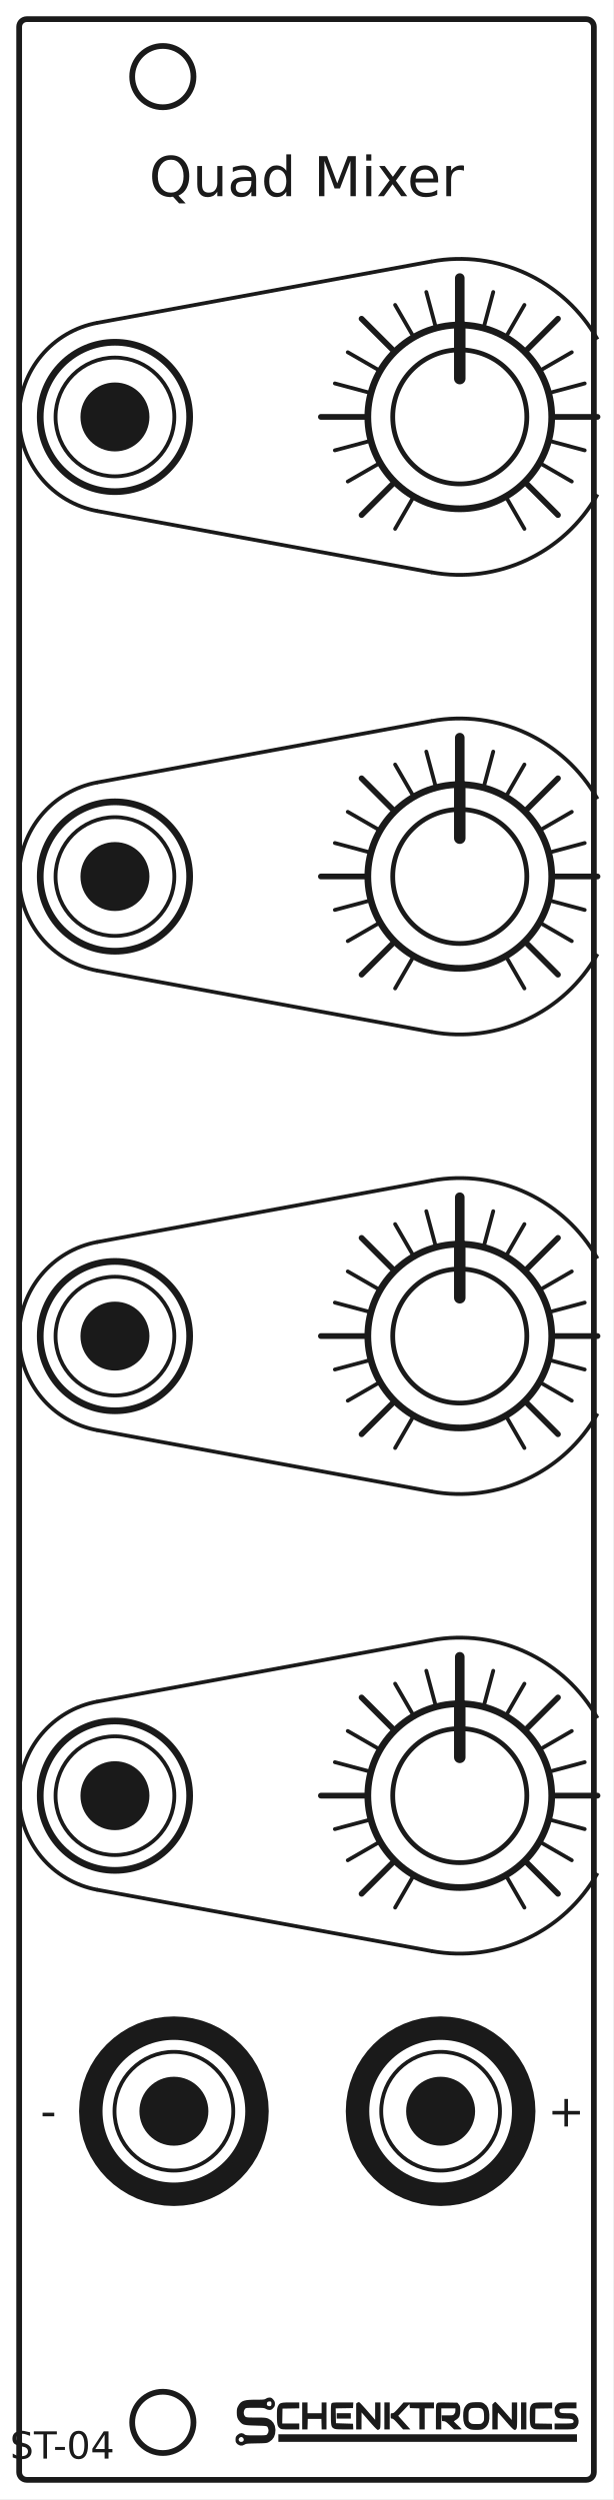
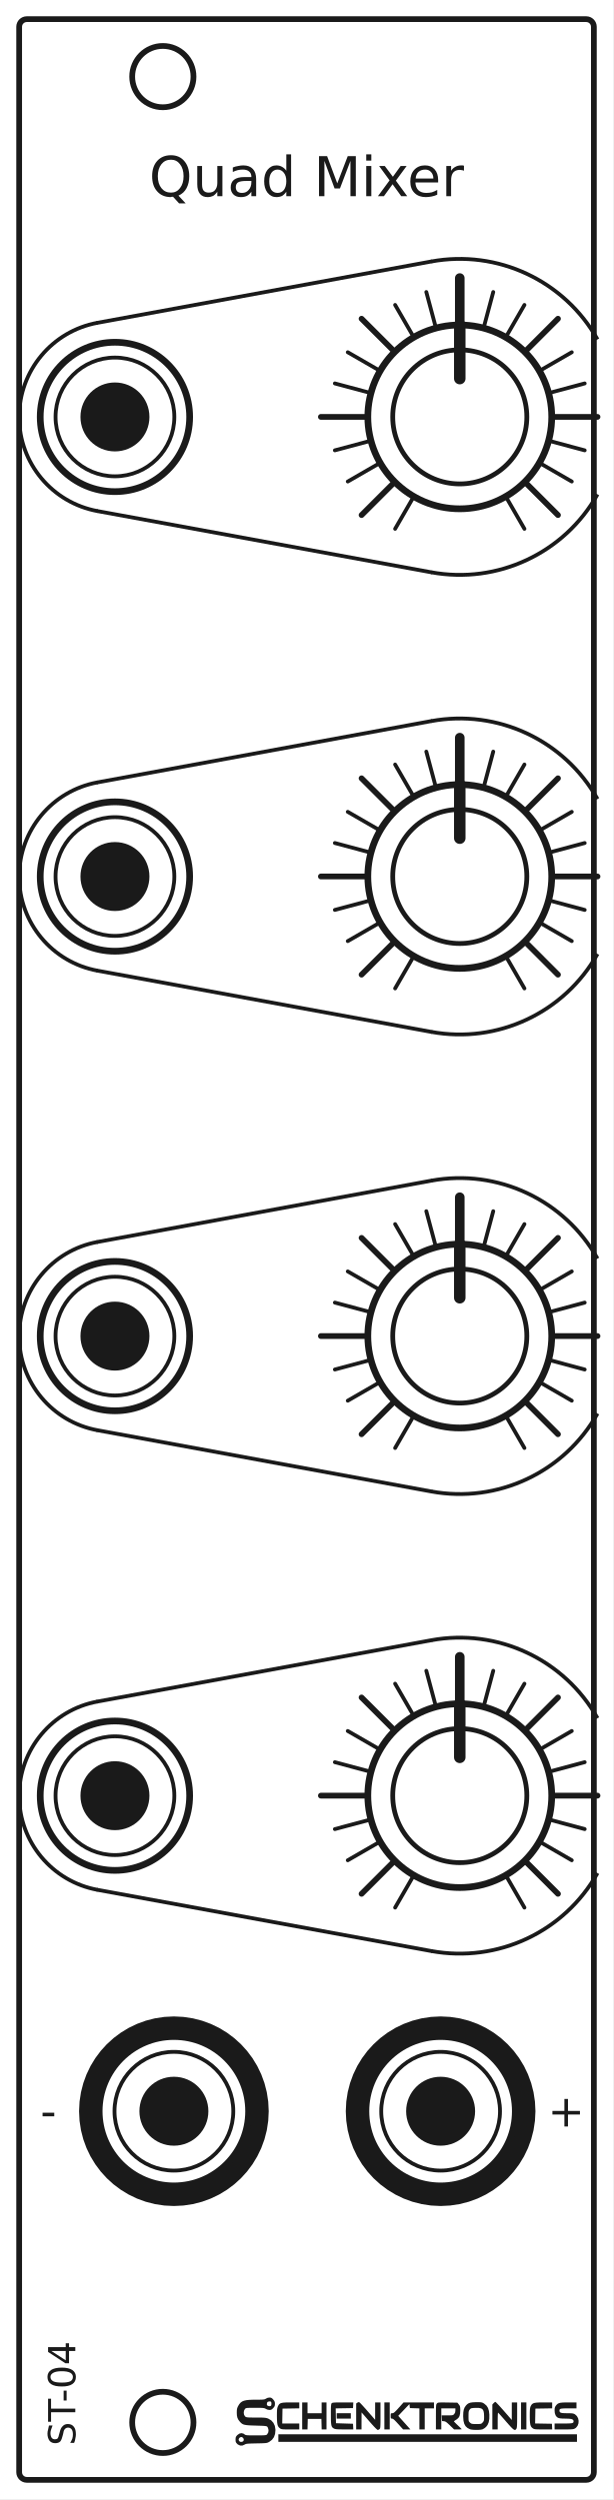
<svg xmlns="http://www.w3.org/2000/svg" viewBox="99.000 34.750 32.000 130.500" width="128" height="522">
  <rect x="99.000" y="34.750" width="32.000" height="130.500" fill="#fff" />
  <rect x="100.0" y="35.75" width="30.0" height="128.5" rx="0.4" fill="#fff" stroke="#1a1a1a" stroke-width="0.3" />
  <polygon points="117.313,161.052 116.576,161.052 116.576,160.770 117.313,160.770 117.313,161.052" fill="#1a1a1a" />
  <polygon points="119.344,161.617 119.064,161.617 119.064,160.206 119.344,160.206 119.344,161.617" fill="#1a1a1a" />
  <polygon points="126.477,161.617 126.198,161.617 126.198,160.206 126.477,160.206 126.477,161.617" fill="#1a1a1a" />
  <polygon points="129.118,162.266 113.530,162.266 113.530,161.871 129.118,161.871 129.118,162.266" fill="#1a1a1a" />
  <polygon points="115.053,160.770 115.789,160.770 115.789,160.206 116.043,160.206 116.043,161.617 115.791,161.617 115.784,161.342 115.777,161.067 115.066,161.067 115.059,161.342 115.051,161.617 114.774,161.617 114.774,160.206 115.053,160.206 115.053,160.770" fill="#1a1a1a" />
  <polygon points="117.765,160.203 117.796,160.231 117.857,160.294 117.941,160.385 118.042,160.497 118.155,160.625 118.198,160.674 118.582,161.116 118.582,160.206 118.861,160.206 118.861,160.879 118.861,161.092 118.860,161.256 118.857,161.378 118.853,161.465 118.847,161.524 118.838,161.562 118.825,161.586 118.815,161.598 118.758,161.635 118.719,161.645 118.684,161.624 118.618,161.564 118.524,161.468 118.405,161.338 118.271,161.186 117.874,160.728 117.872,161.172 117.871,161.617 117.592,161.617 117.592,160.264 117.654,160.219 117.714,160.190 117.765,160.203" fill="#1a1a1a" />
  <polygon points="117.435,160.354 117.427,160.502 116.524,160.518 116.538,161.292 117.427,161.321 117.442,161.617 116.978,161.616 116.803,161.615 116.671,161.612 116.574,161.606 116.505,161.596 116.456,161.582 116.429,161.570 116.378,161.538 116.340,161.500 116.312,161.448 116.293,161.375 116.281,161.273 116.274,161.134 116.272,160.950 116.272,160.830 116.272,160.638 116.274,160.494 116.279,160.392 116.286,160.323 116.296,160.279 116.309,160.253 116.312,160.250 116.332,160.235 116.366,160.224 116.421,160.216 116.503,160.210 116.619,160.207 116.774,160.206 116.897,160.206 117.442,160.206 117.435,160.354" fill="#1a1a1a" />
  <polygon points="121.654,160.516 121.171,160.516 121.171,161.617 120.892,161.617 120.892,160.518 120.645,160.510 120.397,160.502 120.384,160.397 120.372,160.293 120.080,160.600 119.788,160.907 120.105,161.262 120.422,161.617 120.041,161.617 119.788,161.335 119.679,161.216 119.598,161.134 119.539,161.083 119.494,161.058 119.465,161.052 119.423,161.049 119.402,161.028 119.395,160.976 119.394,160.911 119.396,160.828 119.406,160.786 119.433,160.772 119.477,160.770 119.515,160.765 119.556,160.746 119.606,160.706 119.673,160.640 119.765,160.542 119.813,160.488 120.066,160.206 121.654,160.206 121.654,160.516" fill="#1a1a1a" />
  <polygon points="114.622,160.515 114.184,160.523 113.746,160.530 113.739,160.918 113.732,161.306 114.622,161.306 114.622,161.617 114.156,161.617 113.990,161.617 113.867,161.615 113.779,161.611 113.716,161.604 113.672,161.592 113.637,161.576 113.604,161.553 113.603,161.552 113.550,161.503 113.511,161.442 113.484,161.360 113.467,161.247 113.458,161.095 113.455,160.913 113.456,160.752 113.459,160.635 113.467,160.550 113.480,160.485 113.500,160.428 113.506,160.415 113.539,160.347 113.578,160.295 113.629,160.258 113.699,160.233 113.796,160.217 113.926,160.209 114.097,160.206 114.175,160.206 114.622,160.206 114.622,160.515" fill="#1a1a1a" />
  <polygon points="127.823,160.515 127.385,160.523 126.947,160.530 126.940,160.918 126.933,161.305 127.371,161.313 127.810,161.321 127.825,161.617 127.361,161.617 127.194,161.616 127.069,161.614 126.979,161.610 126.915,161.602 126.869,161.590 126.833,161.573 126.812,161.560 126.756,161.513 126.715,161.456 126.686,161.378 126.668,161.272 126.658,161.128 126.655,160.938 126.655,160.905 126.656,160.737 126.660,160.614 126.667,160.527 126.679,160.463 126.697,160.412 126.702,160.403 126.737,160.338 126.779,160.290 126.835,160.254 126.911,160.230 127.016,160.216 127.156,160.208 127.338,160.206 127.372,160.206 127.823,160.206 127.823,160.515" fill="#1a1a1a" />
  <polygon points="124.884,160.196 124.940,160.251 125.020,160.335 125.119,160.443 125.232,160.569 125.303,160.650 125.715,161.123 125.716,160.206 125.995,160.206 125.995,160.863 125.994,161.079 125.993,161.246 125.989,161.371 125.984,161.460 125.976,161.521 125.966,161.562 125.955,161.582 125.925,161.623 125.893,161.643 125.853,161.641 125.802,161.613 125.735,161.556 125.648,161.466 125.535,161.341 125.407,161.194 125.293,161.063 125.190,160.947 125.105,160.851 125.041,160.782 125.005,160.746 124.998,160.742 124.992,160.769 124.986,160.842 124.982,160.953 124.980,161.091 124.979,161.179 124.979,161.617 124.700,161.617 124.700,160.316 124.763,160.247 124.814,160.200 124.855,160.177 124.858,160.177 124.884,160.196" fill="#1a1a1a" />
  <polygon points="122.143,160.208 122.300,160.210 122.368,160.211 122.877,160.220 122.951,160.312 122.989,160.364 123.011,160.414 123.021,160.480 123.025,160.578 123.025,160.623 123.016,160.791 122.987,160.917 122.932,161.012 122.847,161.087 122.813,161.109 122.747,161.151 122.704,161.184 122.695,161.196 122.713,161.220 122.762,161.272 122.834,161.343 122.898,161.403 122.981,161.483 123.048,161.549 123.090,161.592 123.101,161.605 123.077,161.611 123.015,161.615 122.927,161.617 122.901,161.617 122.702,161.617 122.487,161.407 122.385,161.311 122.310,161.247 122.251,161.210 122.199,161.192 122.172,161.188 122.073,161.179 122.065,161.031 122.057,160.883 122.352,160.883 122.479,160.882 122.566,160.879 122.624,160.871 122.662,160.855 122.692,160.831 122.708,160.814 122.756,160.736 122.771,160.635 122.771,160.630 122.771,160.516 122.035,160.516 122.035,161.617 121.755,161.617 121.755,160.968 121.756,160.759 121.757,160.600 121.759,160.482 121.763,160.399 121.770,160.342 121.779,160.305 121.793,160.279 121.808,160.261 121.828,160.241 121.853,160.226 121.889,160.216 121.945,160.211 122.027,160.208 122.143,160.208" fill="#1a1a1a" />
  <polygon points="129.092,160.516 128.678,160.516 128.511,160.517 128.388,160.522 128.303,160.531 128.248,160.546 128.218,160.570 128.205,160.604 128.204,160.633 128.211,160.686 128.237,160.723 128.288,160.748 128.372,160.763 128.495,160.769 128.602,160.770 128.740,160.771 128.839,160.776 128.909,160.785 128.962,160.802 129.009,160.826 129.015,160.829 129.114,160.920 129.177,161.037 129.204,161.168 129.195,161.301 129.150,161.425 129.068,161.527 129.016,161.564 128.980,161.583 128.936,161.597 128.877,161.606 128.795,161.612 128.683,161.615 128.531,161.617 128.439,161.617 127.950,161.617 127.950,161.306 128.414,161.306 128.591,161.306 128.723,161.302 128.817,161.295 128.880,161.282 128.917,161.262 128.935,161.234 128.940,161.196 128.940,161.190 128.929,161.137 128.891,161.099 128.822,161.073 128.716,161.059 128.566,161.053 128.514,161.052 128.352,161.049 128.231,161.038 128.143,161.015 128.079,160.978 128.030,160.924 127.999,160.875 127.961,160.761 127.950,160.624 127.954,160.520 127.973,160.447 128.012,160.382 128.018,160.373 128.067,160.316 128.118,160.273 128.182,160.243 128.264,160.223 128.375,160.212 128.521,160.207 128.672,160.206 129.092,160.206 129.092,160.516" fill="#1a1a1a" />
  <polygon points="124.081,160.197 124.145,160.207 124.197,160.225 124.248,160.253 124.274,160.270 124.391,160.369 124.472,160.493 124.522,160.652 124.543,160.841 124.541,161.061 124.511,161.240 124.450,161.384 124.372,161.485 124.294,161.550 124.209,161.601 124.175,161.615 124.087,161.632 123.968,161.641 123.836,161.642 123.707,161.637 123.597,161.624 123.530,161.607 123.398,161.537 123.300,161.445 123.233,161.322 123.193,161.163 123.178,160.959 123.177,160.925 123.456,160.925 123.457,161.048 123.461,161.130 123.472,161.182 123.492,161.218 123.525,161.253 123.534,161.262 123.574,161.295 123.614,161.317 123.668,161.328 123.747,161.334 123.864,161.335 123.866,161.335 123.983,161.334 124.060,161.330 124.112,161.319 124.148,161.298 124.183,161.265 124.194,161.252 124.231,161.207 124.254,161.163 124.265,161.104 124.268,161.014 124.269,160.940 124.262,160.773 124.238,160.651 124.190,160.568 124.113,160.518 124.000,160.494 123.844,160.491 123.811,160.492 123.700,160.498 123.627,160.507 123.579,160.522 123.545,160.548 123.517,160.581 123.488,160.624 123.470,160.671 123.460,160.736 123.457,160.834 123.456,160.925 123.177,160.925 123.177,160.906 123.184,160.722 123.209,160.580 123.255,160.465 123.324,160.366 123.393,160.297 123.467,160.249 123.559,160.218 123.677,160.201 123.834,160.194 123.862,160.194 123.991,160.194 124.081,160.197" fill="#1a1a1a" />
  <polygon points="113.139,159.959 113.197,159.989 113.261,160.054 113.262,160.055 113.319,160.130 113.346,160.198 113.352,160.280 113.345,160.365 113.318,160.432 113.263,160.501 113.196,160.565 113.136,160.594 113.066,160.601 112.963,160.584 112.876,160.544 112.842,160.524 112.803,160.510 112.752,160.500 112.679,160.493 112.577,160.490 112.438,160.488 112.315,160.488 112.148,160.488 112.025,160.490 111.937,160.493 111.877,160.499 111.837,160.509 111.811,160.525 111.790,160.545 111.783,160.553 111.737,160.642 111.723,160.748 111.740,160.851 111.788,160.931 111.794,160.938 111.820,160.958 111.851,160.972 111.893,160.983 111.955,160.990 112.044,160.994 112.168,160.996 112.334,160.996 112.365,160.996 112.542,160.997 112.678,160.999 112.780,161.004 112.858,161.012 112.919,161.024 112.973,161.041 113.007,161.054 113.157,161.144 113.271,161.272 113.346,161.431 113.377,161.618 113.378,161.654 113.358,161.855 113.299,162.022 113.198,162.158 113.065,162.259 113.020,162.284 112.978,162.304 112.933,162.318 112.874,162.328 112.796,162.334 112.689,162.339 112.547,162.343 112.391,162.346 112.208,162.350 112.068,162.354 111.964,162.360 111.890,162.367 111.837,162.378 111.798,162.392 111.769,162.409 111.651,162.460 111.530,162.457 111.418,162.404 111.386,162.376 111.331,162.315 111.304,162.259 111.296,162.180 111.296,162.151 111.456,162.151 111.459,162.175 111.501,162.241 111.568,162.271 111.646,162.260 111.696,162.230 111.726,162.175 111.719,162.111 111.682,162.053 111.623,162.017 111.590,162.012 111.525,162.033 111.476,162.086 111.456,162.151 111.296,162.151 111.296,162.147 111.300,162.056 111.321,161.993 111.368,161.933 111.390,161.910 111.492,161.836 111.601,161.811 111.707,161.835 111.760,161.871 111.785,161.890 111.815,161.904 111.857,161.914 111.920,161.921 112.009,161.925 112.132,161.927 112.296,161.927 112.360,161.927 112.539,161.927 112.674,161.926 112.772,161.922 112.841,161.917 112.887,161.908 112.917,161.896 112.938,161.879 112.945,161.872 113.004,161.770 113.018,161.653 112.987,161.535 112.962,161.490 112.947,161.471 112.925,161.457 112.888,161.446 112.832,161.438 112.748,161.431 112.631,161.426 112.473,161.421 112.358,161.417 112.153,161.411 111.992,161.403 111.867,161.391 111.771,161.375 111.697,161.353 111.638,161.322 111.586,161.281 111.534,161.228 111.526,161.220 111.443,161.113 111.392,161.007 111.366,160.884 111.360,160.742 111.363,160.621 111.374,160.534 111.400,160.459 111.429,160.398 111.475,160.322 112.929,160.322 112.965,160.378 113.041,160.402 113.063,160.403 113.125,160.395 113.156,160.362 113.164,160.335 113.169,160.256 113.162,160.206 113.140,160.166 113.097,160.153 113.052,160.155 112.984,160.170 112.948,160.209 112.936,160.239 112.929,160.322 111.475,160.322 111.489,160.298 111.556,160.220 111.636,160.160 111.735,160.118 111.862,160.089 112.022,160.073 112.222,160.065 112.347,160.064 112.513,160.064 112.636,160.062 112.725,160.057 112.787,160.049 112.831,160.037 112.865,160.020 112.883,160.008 112.974,159.966 113.065,159.952 113.139,159.959" fill="#1a1a1a" />
  <line x1="119.500" y1="56.520" x2="115.750" y2="56.520" stroke="#1a1a1a" stroke-width="0.3" stroke-linecap="round" />
  <line x1="119.500" y1="80.520" x2="115.750" y2="80.520" stroke="#1a1a1a" stroke-width="0.3" stroke-linecap="round" />
  <line x1="119.500" y1="104.520" x2="115.750" y2="104.520" stroke="#1a1a1a" stroke-width="0.3" stroke-linecap="round" />
  <line x1="119.500" y1="128.520" x2="115.750" y2="128.520" stroke="#1a1a1a" stroke-width="0.3" stroke-linecap="round" />
  <line x1="119.619" y1="55.614" x2="116.480" y2="54.773" stroke="#1a1a1a" stroke-width="0.2" stroke-linecap="round" />
  <line x1="119.619" y1="57.426" x2="116.480" y2="58.267" stroke="#1a1a1a" stroke-width="0.2" stroke-linecap="round" />
  <line x1="119.619" y1="79.614" x2="116.480" y2="78.773" stroke="#1a1a1a" stroke-width="0.2" stroke-linecap="round" />
  <line x1="119.619" y1="81.426" x2="116.480" y2="82.267" stroke="#1a1a1a" stroke-width="0.2" stroke-linecap="round" />
  <line x1="119.619" y1="103.614" x2="116.480" y2="102.773" stroke="#1a1a1a" stroke-width="0.2" stroke-linecap="round" />
  <line x1="119.619" y1="105.426" x2="116.480" y2="106.267" stroke="#1a1a1a" stroke-width="0.2" stroke-linecap="round" />
  <line x1="119.619" y1="127.614" x2="116.480" y2="126.773" stroke="#1a1a1a" stroke-width="0.2" stroke-linecap="round" />
  <line x1="119.619" y1="129.426" x2="116.480" y2="130.267" stroke="#1a1a1a" stroke-width="0.2" stroke-linecap="round" />
  <line x1="119.969" y1="54.770" x2="117.154" y2="53.145" stroke="#1a1a1a" stroke-width="0.2" stroke-linecap="round" />
  <line x1="119.969" y1="58.270" x2="117.154" y2="59.895" stroke="#1a1a1a" stroke-width="0.2" stroke-linecap="round" />
  <line x1="119.969" y1="78.770" x2="117.154" y2="77.145" stroke="#1a1a1a" stroke-width="0.2" stroke-linecap="round" />
  <line x1="119.969" y1="82.270" x2="117.154" y2="83.895" stroke="#1a1a1a" stroke-width="0.2" stroke-linecap="round" />
  <line x1="119.969" y1="102.770" x2="117.154" y2="101.145" stroke="#1a1a1a" stroke-width="0.2" stroke-linecap="round" />
  <line x1="119.969" y1="106.270" x2="117.154" y2="107.895" stroke="#1a1a1a" stroke-width="0.2" stroke-linecap="round" />
  <line x1="119.969" y1="126.770" x2="117.154" y2="125.145" stroke="#1a1a1a" stroke-width="0.2" stroke-linecap="round" />
  <line x1="119.969" y1="130.270" x2="117.154" y2="131.895" stroke="#1a1a1a" stroke-width="0.2" stroke-linecap="round" />
  <line x1="120.525" y1="54.045" x2="117.874" y2="51.394" stroke="#1a1a1a" stroke-width="0.3" stroke-linecap="round" />
  <line x1="120.525" y1="58.995" x2="117.874" y2="61.647" stroke="#1a1a1a" stroke-width="0.3" stroke-linecap="round" />
  <line x1="120.525" y1="78.045" x2="117.874" y2="75.394" stroke="#1a1a1a" stroke-width="0.3" stroke-linecap="round" />
  <line x1="120.525" y1="82.995" x2="117.874" y2="85.647" stroke="#1a1a1a" stroke-width="0.3" stroke-linecap="round" />
  <line x1="120.525" y1="102.045" x2="117.874" y2="99.394" stroke="#1a1a1a" stroke-width="0.3" stroke-linecap="round" />
  <line x1="120.525" y1="106.995" x2="117.874" y2="109.647" stroke="#1a1a1a" stroke-width="0.3" stroke-linecap="round" />
  <line x1="120.525" y1="126.045" x2="117.874" y2="123.394" stroke="#1a1a1a" stroke-width="0.3" stroke-linecap="round" />
  <line x1="120.525" y1="130.995" x2="117.874" y2="133.647" stroke="#1a1a1a" stroke-width="0.3" stroke-linecap="round" />
  <line x1="121.250" y1="53.489" x2="119.625" y2="50.674" stroke="#1a1a1a" stroke-width="0.2" stroke-linecap="round" />
  <line x1="121.250" y1="59.551" x2="119.625" y2="62.366" stroke="#1a1a1a" stroke-width="0.2" stroke-linecap="round" />
  <line x1="121.250" y1="77.489" x2="119.625" y2="74.674" stroke="#1a1a1a" stroke-width="0.2" stroke-linecap="round" />
  <line x1="121.250" y1="83.551" x2="119.625" y2="86.366" stroke="#1a1a1a" stroke-width="0.2" stroke-linecap="round" />
  <line x1="121.250" y1="101.489" x2="119.625" y2="98.674" stroke="#1a1a1a" stroke-width="0.2" stroke-linecap="round" />
  <line x1="121.250" y1="107.551" x2="119.625" y2="110.366" stroke="#1a1a1a" stroke-width="0.2" stroke-linecap="round" />
  <line x1="121.250" y1="125.489" x2="119.625" y2="122.674" stroke="#1a1a1a" stroke-width="0.2" stroke-linecap="round" />
  <line x1="121.250" y1="131.551" x2="119.625" y2="134.366" stroke="#1a1a1a" stroke-width="0.2" stroke-linecap="round" />
  <line x1="121.509" y1="48.406" x2="104.096" y2="51.605" stroke="#1a1a1a" stroke-width="0.2" stroke-linecap="round" />
  <line x1="121.509" y1="72.406" x2="104.096" y2="75.605" stroke="#1a1a1a" stroke-width="0.2" stroke-linecap="round" />
  <line x1="121.509" y1="96.406" x2="104.096" y2="99.605" stroke="#1a1a1a" stroke-width="0.2" stroke-linecap="round" />
  <line x1="121.509" y1="120.406" x2="104.096" y2="123.605" stroke="#1a1a1a" stroke-width="0.2" stroke-linecap="round" />
  <line x1="121.512" y1="64.635" x2="104.098" y2="61.441" stroke="#1a1a1a" stroke-width="0.2" stroke-linecap="round" />
  <line x1="121.512" y1="88.635" x2="104.098" y2="85.441" stroke="#1a1a1a" stroke-width="0.2" stroke-linecap="round" />
  <line x1="121.512" y1="112.635" x2="104.098" y2="109.441" stroke="#1a1a1a" stroke-width="0.2" stroke-linecap="round" />
  <line x1="121.512" y1="136.635" x2="104.098" y2="133.441" stroke="#1a1a1a" stroke-width="0.2" stroke-linecap="round" />
  <line x1="122.094" y1="53.139" x2="121.253" y2="50.000" stroke="#1a1a1a" stroke-width="0.2" stroke-linecap="round" />
  <line x1="122.094" y1="77.139" x2="121.253" y2="74.000" stroke="#1a1a1a" stroke-width="0.2" stroke-linecap="round" />
  <line x1="122.094" y1="101.139" x2="121.253" y2="98.000" stroke="#1a1a1a" stroke-width="0.2" stroke-linecap="round" />
  <line x1="122.094" y1="125.139" x2="121.253" y2="122.000" stroke="#1a1a1a" stroke-width="0.2" stroke-linecap="round" />
  <line x1="123.000" y1="53.020" x2="123.000" y2="49.270" stroke="#1a1a1a" stroke-width="0.5" stroke-linecap="round" />
  <line x1="123.000" y1="77.020" x2="123.000" y2="73.270" stroke="#1a1a1a" stroke-width="0.5" stroke-linecap="round" />
  <line x1="123.000" y1="101.020" x2="123.000" y2="97.270" stroke="#1a1a1a" stroke-width="0.5" stroke-linecap="round" />
  <line x1="123.000" y1="125.020" x2="123.000" y2="121.270" stroke="#1a1a1a" stroke-width="0.5" stroke-linecap="round" />
  <line x1="123.906" y1="53.139" x2="124.747" y2="50.000" stroke="#1a1a1a" stroke-width="0.2" stroke-linecap="round" />
  <line x1="123.906" y1="77.139" x2="124.747" y2="74.000" stroke="#1a1a1a" stroke-width="0.2" stroke-linecap="round" />
  <line x1="123.906" y1="101.139" x2="124.747" y2="98.000" stroke="#1a1a1a" stroke-width="0.2" stroke-linecap="round" />
  <line x1="123.906" y1="125.139" x2="124.747" y2="122.000" stroke="#1a1a1a" stroke-width="0.2" stroke-linecap="round" />
  <line x1="124.750" y1="53.489" x2="126.375" y2="50.674" stroke="#1a1a1a" stroke-width="0.2" stroke-linecap="round" />
  <line x1="124.750" y1="59.551" x2="126.375" y2="62.366" stroke="#1a1a1a" stroke-width="0.2" stroke-linecap="round" />
  <line x1="124.750" y1="77.489" x2="126.375" y2="74.674" stroke="#1a1a1a" stroke-width="0.2" stroke-linecap="round" />
  <line x1="124.750" y1="83.551" x2="126.375" y2="86.366" stroke="#1a1a1a" stroke-width="0.2" stroke-linecap="round" />
  <line x1="124.750" y1="101.489" x2="126.375" y2="98.674" stroke="#1a1a1a" stroke-width="0.2" stroke-linecap="round" />
  <line x1="124.750" y1="107.551" x2="126.375" y2="110.366" stroke="#1a1a1a" stroke-width="0.2" stroke-linecap="round" />
  <line x1="124.750" y1="125.489" x2="126.375" y2="122.674" stroke="#1a1a1a" stroke-width="0.2" stroke-linecap="round" />
  <line x1="124.750" y1="131.551" x2="126.375" y2="134.366" stroke="#1a1a1a" stroke-width="0.2" stroke-linecap="round" />
  <line x1="125.475" y1="54.045" x2="128.126" y2="51.394" stroke="#1a1a1a" stroke-width="0.3" stroke-linecap="round" />
  <line x1="125.475" y1="58.995" x2="128.126" y2="61.647" stroke="#1a1a1a" stroke-width="0.3" stroke-linecap="round" />
  <line x1="125.475" y1="78.045" x2="128.126" y2="75.394" stroke="#1a1a1a" stroke-width="0.3" stroke-linecap="round" />
  <line x1="125.475" y1="82.995" x2="128.126" y2="85.647" stroke="#1a1a1a" stroke-width="0.3" stroke-linecap="round" />
  <line x1="125.475" y1="102.045" x2="128.126" y2="99.394" stroke="#1a1a1a" stroke-width="0.3" stroke-linecap="round" />
  <line x1="125.475" y1="106.995" x2="128.126" y2="109.647" stroke="#1a1a1a" stroke-width="0.3" stroke-linecap="round" />
  <line x1="125.475" y1="126.045" x2="128.126" y2="123.394" stroke="#1a1a1a" stroke-width="0.3" stroke-linecap="round" />
  <line x1="125.475" y1="130.995" x2="128.126" y2="133.647" stroke="#1a1a1a" stroke-width="0.3" stroke-linecap="round" />
  <line x1="126.031" y1="54.770" x2="128.846" y2="53.145" stroke="#1a1a1a" stroke-width="0.2" stroke-linecap="round" />
  <line x1="126.031" y1="58.270" x2="128.846" y2="59.895" stroke="#1a1a1a" stroke-width="0.2" stroke-linecap="round" />
  <line x1="126.031" y1="78.770" x2="128.846" y2="77.145" stroke="#1a1a1a" stroke-width="0.2" stroke-linecap="round" />
  <line x1="126.031" y1="82.270" x2="128.846" y2="83.895" stroke="#1a1a1a" stroke-width="0.2" stroke-linecap="round" />
  <line x1="126.031" y1="102.770" x2="128.846" y2="101.145" stroke="#1a1a1a" stroke-width="0.2" stroke-linecap="round" />
  <line x1="126.031" y1="106.270" x2="128.846" y2="107.895" stroke="#1a1a1a" stroke-width="0.2" stroke-linecap="round" />
  <line x1="126.031" y1="126.770" x2="128.846" y2="125.145" stroke="#1a1a1a" stroke-width="0.2" stroke-linecap="round" />
  <line x1="126.031" y1="130.270" x2="128.846" y2="131.895" stroke="#1a1a1a" stroke-width="0.2" stroke-linecap="round" />
  <line x1="126.381" y1="55.614" x2="129.520" y2="54.773" stroke="#1a1a1a" stroke-width="0.2" stroke-linecap="round" />
  <line x1="126.381" y1="57.426" x2="129.520" y2="58.267" stroke="#1a1a1a" stroke-width="0.2" stroke-linecap="round" />
  <line x1="126.381" y1="79.614" x2="129.520" y2="78.773" stroke="#1a1a1a" stroke-width="0.2" stroke-linecap="round" />
  <line x1="126.381" y1="81.426" x2="129.520" y2="82.267" stroke="#1a1a1a" stroke-width="0.2" stroke-linecap="round" />
  <line x1="126.381" y1="103.614" x2="129.520" y2="102.773" stroke="#1a1a1a" stroke-width="0.2" stroke-linecap="round" />
  <line x1="126.381" y1="105.426" x2="129.520" y2="106.267" stroke="#1a1a1a" stroke-width="0.2" stroke-linecap="round" />
  <line x1="126.381" y1="127.614" x2="129.520" y2="126.773" stroke="#1a1a1a" stroke-width="0.2" stroke-linecap="round" />
  <line x1="126.381" y1="129.426" x2="129.520" y2="130.267" stroke="#1a1a1a" stroke-width="0.2" stroke-linecap="round" />
  <line x1="126.500" y1="56.520" x2="130.190" y2="56.520" stroke="#1a1a1a" stroke-width="0.3" stroke-linecap="round" />
  <line x1="126.500" y1="80.520" x2="130.190" y2="80.520" stroke="#1a1a1a" stroke-width="0.3" stroke-linecap="round" />
  <line x1="126.500" y1="104.520" x2="130.190" y2="104.520" stroke="#1a1a1a" stroke-width="0.3" stroke-linecap="round" />
  <line x1="126.500" y1="128.520" x2="130.190" y2="128.520" stroke="#1a1a1a" stroke-width="0.3" stroke-linecap="round" />
  <path d="M104.098 61.441 A5.000 5.000 0 0 1 104.096 51.605" fill="none" stroke="#1a1a1a" stroke-width="0.2" />
  <path d="M104.098 85.441 A5.000 5.000 0 0 1 104.096 75.605" fill="none" stroke="#1a1a1a" stroke-width="0.2" />
  <path d="M104.098 109.441 A5.000 5.000 0 0 1 104.096 99.605" fill="none" stroke="#1a1a1a" stroke-width="0.2" />
  <path d="M104.098 133.441 A5.000 5.000 0 0 1 104.096 123.605" fill="none" stroke="#1a1a1a" stroke-width="0.2" />
  <path d="M121.509 48.406 A8.250 8.250 0 0 1 130.190 52.474" fill="none" stroke="#1a1a1a" stroke-width="0.2" />
  <path d="M121.509 72.406 A8.250 8.250 0 0 1 130.190 76.475" fill="none" stroke="#1a1a1a" stroke-width="0.2" />
  <path d="M121.509 96.406 A8.250 8.250 0 0 1 130.190 100.475" fill="none" stroke="#1a1a1a" stroke-width="0.2" />
  <path d="M121.509 120.406 A8.250 8.250 0 0 1 130.190 124.475" fill="none" stroke="#1a1a1a" stroke-width="0.2" />
  <path d="M130.190 60.566 A8.250 8.250 0 0 1 121.512 64.635" fill="none" stroke="#1a1a1a" stroke-width="0.2" />
  <path d="M130.190 84.566 A8.250 8.250 0 0 1 121.512 88.635" fill="none" stroke="#1a1a1a" stroke-width="0.2" />
  <path d="M130.190 108.566 A8.250 8.250 0 0 1 121.512 112.635" fill="none" stroke="#1a1a1a" stroke-width="0.2" />
  <path d="M130.190 132.565 A8.250 8.250 0 0 1 121.512 136.635" fill="none" stroke="#1a1a1a" stroke-width="0.2" />
  <circle cx="108.077" cy="145.0" r="2.45" fill="none" stroke="#1a1a1a" stroke-width="5.0" />
  <circle cx="122.0" cy="145.0" r="2.45" fill="none" stroke="#1a1a1a" stroke-width="5.0" />
  <text x="101.527" y="145.000" font-family="DejaVu Sans, Helvetica, Arial, sans-serif" font-size="2.300" fill="#1a1a1a" text-anchor="middle" dominant-baseline="central">-</text>
  <text x="128.55" y="145.000" font-family="DejaVu Sans, Helvetica, Arial, sans-serif" font-size="2.300" fill="#1a1a1a" text-anchor="middle" dominant-baseline="central">+</text>
-   <text x="102.25" y="162.460" font-family="DejaVu Sans, Helvetica, Arial, sans-serif" font-size="1.955" fill="#1a1a1a" text-anchor="middle" dominant-baseline="central">ST-04</text>
+   <text x="102.25" y="162.460" font-family="DejaVu Sans, Helvetica, Arial, sans-serif" font-size="1.955" transform="rotate(-90.0 102.25 162.4597)" fill="#1a1a1a" text-anchor="start" dominant-baseline="central">ST-04</text>
  <text x="115.0" y="44.000" font-family="DejaVu Sans, Helvetica, Arial, sans-serif" font-size="2.875" fill="#1a1a1a" text-anchor="middle" dominant-baseline="central">Quad Mixer</text>
  <circle cx="105.0" cy="104.523" r="3.9" fill="#fff" stroke="#1a1a1a" stroke-width="0.35" />
  <circle cx="105.0" cy="104.523" r="3.1" fill="none" stroke="#1a1a1a" stroke-width="0.2" />
  <circle cx="105.0" cy="104.523" r="1.8" fill="#1a1a1a" />
  <circle cx="108.077" cy="145.0" r="3.9" fill="#fff" stroke="#1a1a1a" stroke-width="0.35" />
  <circle cx="108.077" cy="145.0" r="3.1" fill="none" stroke="#1a1a1a" stroke-width="0.2" />
  <circle cx="108.077" cy="145.0" r="1.8" fill="#1a1a1a" />
  <circle cx="123.0" cy="80.52" r="4.8" fill="#fff" stroke="#1a1a1a" stroke-width="0.35" />
  <circle cx="123.0" cy="80.52" r="3.5" fill="#fff" stroke="#1a1a1a" stroke-width="0.25" />
  <line x1="123.0" y1="75.72" x2="123.0" y2="78.52" stroke="#1a1a1a" stroke-width="0.6" stroke-linecap="round" />
  <circle cx="105.0" cy="80.523" r="3.9" fill="#fff" stroke="#1a1a1a" stroke-width="0.35" />
  <circle cx="105.0" cy="80.523" r="3.1" fill="none" stroke="#1a1a1a" stroke-width="0.2" />
  <circle cx="105.0" cy="80.523" r="1.8" fill="#1a1a1a" />
  <circle cx="107.5" cy="161.25" r="1.6" fill="#fff" stroke="#1a1a1a" stroke-width="0.3" />
  <circle cx="107.5" cy="38.75" r="1.6" fill="#fff" stroke="#1a1a1a" stroke-width="0.3" />
  <circle cx="122.0" cy="145.0" r="3.9" fill="#fff" stroke="#1a1a1a" stroke-width="0.35" />
  <circle cx="122.0" cy="145.0" r="3.1" fill="none" stroke="#1a1a1a" stroke-width="0.2" />
  <circle cx="122.0" cy="145.0" r="1.8" fill="#1a1a1a" />
  <circle cx="123.0" cy="56.52" r="4.8" fill="#fff" stroke="#1a1a1a" stroke-width="0.35" />
  <circle cx="123.0" cy="56.52" r="3.5" fill="#fff" stroke="#1a1a1a" stroke-width="0.25" />
  <line x1="123.0" y1="51.72" x2="123.0" y2="54.52" stroke="#1a1a1a" stroke-width="0.6" stroke-linecap="round" />
  <circle cx="105.0" cy="56.523" r="3.9" fill="#fff" stroke="#1a1a1a" stroke-width="0.35" />
  <circle cx="105.0" cy="56.523" r="3.1" fill="none" stroke="#1a1a1a" stroke-width="0.2" />
  <circle cx="105.0" cy="56.523" r="1.8" fill="#1a1a1a" />
  <circle cx="105.0" cy="128.523" r="3.9" fill="#fff" stroke="#1a1a1a" stroke-width="0.35" />
  <circle cx="105.0" cy="128.523" r="3.1" fill="none" stroke="#1a1a1a" stroke-width="0.2" />
  <circle cx="105.0" cy="128.523" r="1.8" fill="#1a1a1a" />
  <circle cx="123.0" cy="128.52" r="4.8" fill="#fff" stroke="#1a1a1a" stroke-width="0.35" />
  <circle cx="123.0" cy="128.52" r="3.5" fill="#fff" stroke="#1a1a1a" stroke-width="0.25" />
  <line x1="123.0" y1="123.72" x2="123.0" y2="126.52" stroke="#1a1a1a" stroke-width="0.6" stroke-linecap="round" />
  <circle cx="123.0" cy="104.52" r="4.8" fill="#fff" stroke="#1a1a1a" stroke-width="0.35" />
  <circle cx="123.0" cy="104.52" r="3.5" fill="#fff" stroke="#1a1a1a" stroke-width="0.25" />
  <line x1="123.0" y1="99.72" x2="123.0" y2="102.52" stroke="#1a1a1a" stroke-width="0.6" stroke-linecap="round" />
</svg>
